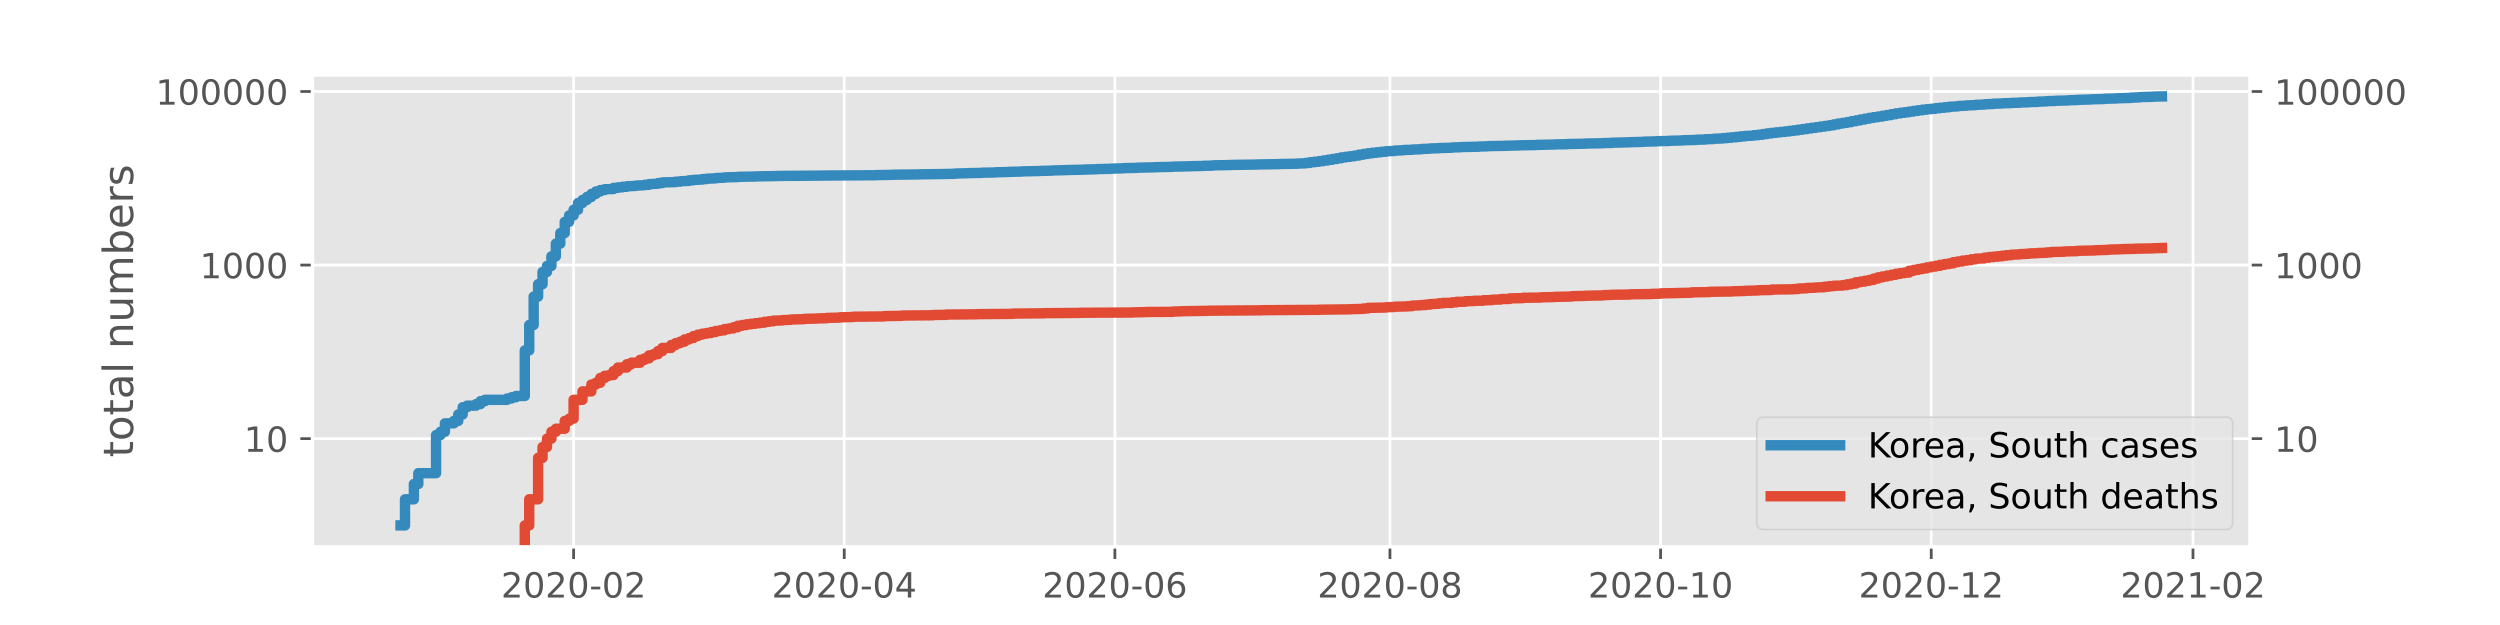
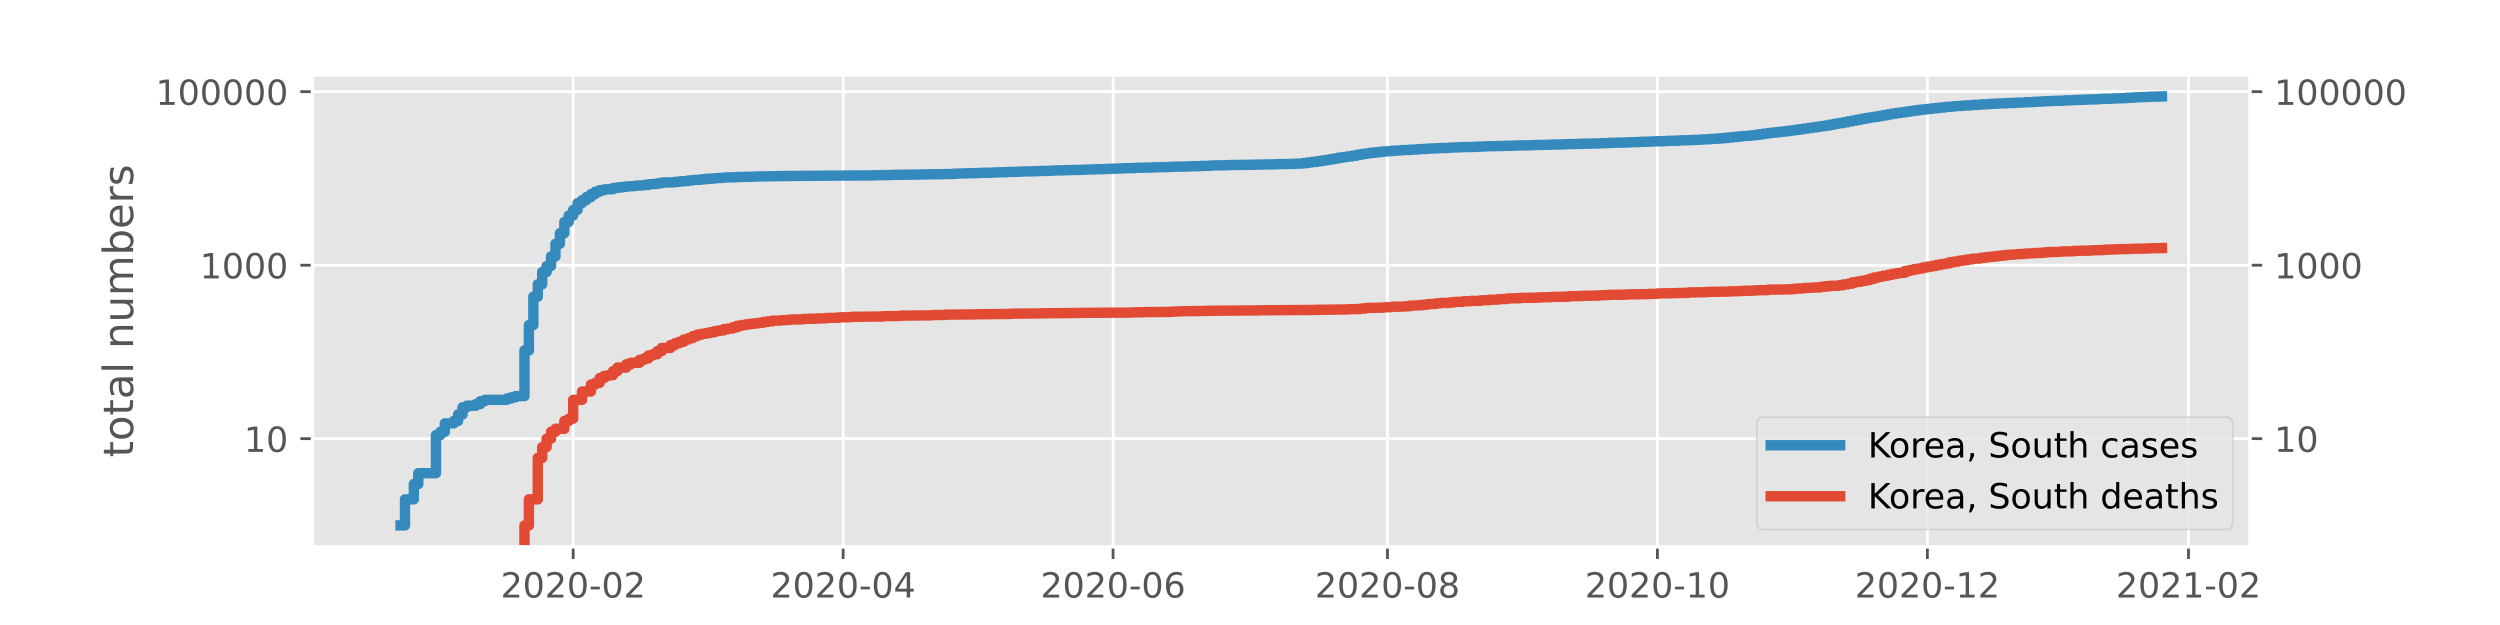
<svg xmlns="http://www.w3.org/2000/svg" xmlns:xlink="http://www.w3.org/1999/xlink" height="180pt" version="1.1" viewBox="0 0 720 180" width="720pt">
  <defs>
    <style type="text/css">*{stroke-linecap:butt;stroke-linejoin:round;}</style>
  </defs>
  <g id="figure_1">
    <g id="patch_1">
      <path d="M 0 180  L 720 180  L 720 0  L 0 0  z " style="fill:#ffffff;" />
    </g>
    <g id="axes_1">
      <g id="patch_2">
        <path d="M 90 157.5  L 648 157.5  L 648 21.6  L 90 21.6  z " style="fill:#e5e5e5;" />
      </g>
      <g id="matplotlib.axis_1">
        <g id="xtick_1">
          <g id="line2d_1">
-             <path clip-path="url(#p560a4c6ebe)" d="M 165.196 157.5  L 165.196 21.6  " style="fill:none;stroke:#ffffff;stroke-linecap:square;stroke-width:0.8;" />
+             <path clip-path="url(#pe839031e7d)" d="M 165.071 157.5  L 165.071 21.6  " style="fill:none;stroke:#ffffff;stroke-linecap:square;stroke-width:0.8;" />
          </g>
          <g id="line2d_2">
            <defs>
-               <path d="M 0 0  L 0 3.5  " id="meef5b0d22a" style="stroke:#555555;stroke-width:0.8;" />
+               <path d="M 0 0  L 0 3.5  " id="md4fe5c5397" style="stroke:#555555;stroke-width:0.8;" />
            </defs>
            <g>
-               <use style="fill:#555555;stroke:#555555;stroke-width:0.8;" x="165.196" xlink:href="#meef5b0d22a" y="157.5" />
+               <use style="fill:#555555;stroke:#555555;stroke-width:0.8;" x="165.071" xlink:href="#md4fe5c5397" y="157.5" />
            </g>
          </g>
          <g id="text_1">
-             <text style="fill:#555555;font-family:DejaVu Sans;font-size:10px;font-stretch:normal;font-style:normal;font-weight:normal;text-anchor:middle;" transform="rotate(-0, 165.1965, 172.0984)" x="165.196" y="172.098">2020-02</text>
+             <text style="fill:#555555;font-family:DejaVu Sans;font-size:10px;font-stretch:normal;font-style:normal;font-weight:normal;text-anchor:middle;" transform="rotate(-0, 165.0713, 172.0984)" x="165.071" y="172.098">2020-02</text>
          </g>
        </g>
        <g id="xtick_2">
          <g id="line2d_3">
-             <path clip-path="url(#p560a4c6ebe)" d="M 243.14 157.5  L 243.14 21.6  " style="fill:none;stroke:#ffffff;stroke-linecap:square;stroke-width:0.8;" />
+             <path clip-path="url(#pe839031e7d)" d="M 242.819 157.5  L 242.819 21.6  " style="fill:none;stroke:#ffffff;stroke-linecap:square;stroke-width:0.8;" />
          </g>
          <g id="line2d_4">
            <g>
-               <use style="fill:#555555;stroke:#555555;stroke-width:0.8;" x="243.14" xlink:href="#meef5b0d22a" y="157.5" />
+               <use style="fill:#555555;stroke:#555555;stroke-width:0.8;" x="242.819" xlink:href="#md4fe5c5397" y="157.5" />
            </g>
          </g>
          <g id="text_2">
-             <text style="fill:#555555;font-family:DejaVu Sans;font-size:10px;font-stretch:normal;font-style:normal;font-weight:normal;text-anchor:middle;" transform="rotate(-0, 243.1401, 172.0984)" x="243.14" y="172.098">2020-04</text>
+             <text style="fill:#555555;font-family:DejaVu Sans;font-size:10px;font-stretch:normal;font-style:normal;font-weight:normal;text-anchor:middle;" transform="rotate(-0, 242.8191, 172.0984)" x="242.819" y="172.098">2020-04</text>
          </g>
        </g>
        <g id="xtick_3">
          <g id="line2d_5">
-             <path clip-path="url(#p560a4c6ebe)" d="M 321.084 157.5  L 321.084 21.6  " style="fill:none;stroke:#ffffff;stroke-linecap:square;stroke-width:0.8;" />
+             <path clip-path="url(#pe839031e7d)" d="M 320.567 157.5  L 320.567 21.6  " style="fill:none;stroke:#ffffff;stroke-linecap:square;stroke-width:0.8;" />
          </g>
          <g id="line2d_6">
            <g>
-               <use style="fill:#555555;stroke:#555555;stroke-width:0.8;" x="321.084" xlink:href="#meef5b0d22a" y="157.5" />
+               <use style="fill:#555555;stroke:#555555;stroke-width:0.8;" x="320.567" xlink:href="#md4fe5c5397" y="157.5" />
            </g>
          </g>
          <g id="text_3">
-             <text style="fill:#555555;font-family:DejaVu Sans;font-size:10px;font-stretch:normal;font-style:normal;font-weight:normal;text-anchor:middle;" transform="rotate(-0, 321.0838, 172.0984)" x="321.084" y="172.098">2020-06</text>
+             <text style="fill:#555555;font-family:DejaVu Sans;font-size:10px;font-stretch:normal;font-style:normal;font-weight:normal;text-anchor:middle;" transform="rotate(-0, 320.5669, 172.0984)" x="320.567" y="172.098">2020-06</text>
          </g>
        </g>
        <g id="xtick_4">
          <g id="line2d_7">
-             <path clip-path="url(#p560a4c6ebe)" d="M 400.305 157.5  L 400.305 21.6  " style="fill:none;stroke:#ffffff;stroke-linecap:square;stroke-width:0.8;" />
+             <path clip-path="url(#pe839031e7d)" d="M 399.589 157.5  L 399.589 21.6  " style="fill:none;stroke:#ffffff;stroke-linecap:square;stroke-width:0.8;" />
          </g>
          <g id="line2d_8">
            <g>
-               <use style="fill:#555555;stroke:#555555;stroke-width:0.8;" x="400.305" xlink:href="#meef5b0d22a" y="157.5" />
+               <use style="fill:#555555;stroke:#555555;stroke-width:0.8;" x="399.589" xlink:href="#md4fe5c5397" y="157.5" />
            </g>
          </g>
          <g id="text_4">
-             <text style="fill:#555555;font-family:DejaVu Sans;font-size:10px;font-stretch:normal;font-style:normal;font-weight:normal;text-anchor:middle;" transform="rotate(-0, 400.3052, 172.0984)" x="400.305" y="172.098">2020-08</text>
+             <text style="fill:#555555;font-family:DejaVu Sans;font-size:10px;font-stretch:normal;font-style:normal;font-weight:normal;text-anchor:middle;" transform="rotate(-0, 399.5893, 172.0984)" x="399.589" y="172.098">2020-08</text>
          </g>
        </g>
        <g id="xtick_5">
          <g id="line2d_9">
-             <path clip-path="url(#p560a4c6ebe)" d="M 478.249 157.5  L 478.249 21.6  " style="fill:none;stroke:#ffffff;stroke-linecap:square;stroke-width:0.8;" />
+             <path clip-path="url(#pe839031e7d)" d="M 477.337 157.5  L 477.337 21.6  " style="fill:none;stroke:#ffffff;stroke-linecap:square;stroke-width:0.8;" />
          </g>
          <g id="line2d_10">
            <g>
-               <use style="fill:#555555;stroke:#555555;stroke-width:0.8;" x="478.249" xlink:href="#meef5b0d22a" y="157.5" />
+               <use style="fill:#555555;stroke:#555555;stroke-width:0.8;" x="477.337" xlink:href="#md4fe5c5397" y="157.5" />
            </g>
          </g>
          <g id="text_5">
-             <text style="fill:#555555;font-family:DejaVu Sans;font-size:10px;font-stretch:normal;font-style:normal;font-weight:normal;text-anchor:middle;" transform="rotate(-0, 478.2489, 172.0984)" x="478.249" y="172.098">2020-10</text>
+             <text style="fill:#555555;font-family:DejaVu Sans;font-size:10px;font-stretch:normal;font-style:normal;font-weight:normal;text-anchor:middle;" transform="rotate(-0, 477.3371, 172.0984)" x="477.337" y="172.098">2020-10</text>
          </g>
        </g>
        <g id="xtick_6">
          <g id="line2d_11">
-             <path clip-path="url(#p560a4c6ebe)" d="M 556.193 157.5  L 556.193 21.6  " style="fill:none;stroke:#ffffff;stroke-linecap:square;stroke-width:0.8;" />
+             <path clip-path="url(#pe839031e7d)" d="M 555.085 157.5  L 555.085 21.6  " style="fill:none;stroke:#ffffff;stroke-linecap:square;stroke-width:0.8;" />
          </g>
          <g id="line2d_12">
            <g>
-               <use style="fill:#555555;stroke:#555555;stroke-width:0.8;" x="556.193" xlink:href="#meef5b0d22a" y="157.5" />
+               <use style="fill:#555555;stroke:#555555;stroke-width:0.8;" x="555.085" xlink:href="#md4fe5c5397" y="157.5" />
            </g>
          </g>
          <g id="text_6">
-             <text style="fill:#555555;font-family:DejaVu Sans;font-size:10px;font-stretch:normal;font-style:normal;font-weight:normal;text-anchor:middle;" transform="rotate(-0, 556.1926, 172.0984)" x="556.193" y="172.098">2020-12</text>
+             <text style="fill:#555555;font-family:DejaVu Sans;font-size:10px;font-stretch:normal;font-style:normal;font-weight:normal;text-anchor:middle;" transform="rotate(-0, 555.085, 172.0984)" x="555.085" y="172.098">2020-12</text>
          </g>
        </g>
        <g id="xtick_7">
          <g id="line2d_13">
-             <path clip-path="url(#p560a4c6ebe)" d="M 631.581 157.5  L 631.581 21.6  " style="fill:none;stroke:#ffffff;stroke-linecap:square;stroke-width:0.8;" />
+             <path clip-path="url(#pe839031e7d)" d="M 630.284 157.5  L 630.284 21.6  " style="fill:none;stroke:#ffffff;stroke-linecap:square;stroke-width:0.8;" />
          </g>
          <g id="line2d_14">
            <g>
-               <use style="fill:#555555;stroke:#555555;stroke-width:0.8;" x="631.581" xlink:href="#meef5b0d22a" y="157.5" />
+               <use style="fill:#555555;stroke:#555555;stroke-width:0.8;" x="630.284" xlink:href="#md4fe5c5397" y="157.5" />
            </g>
          </g>
          <g id="text_7">
-             <text style="fill:#555555;font-family:DejaVu Sans;font-size:10px;font-stretch:normal;font-style:normal;font-weight:normal;text-anchor:middle;" transform="rotate(-0, 631.5807, 172.0984)" x="631.581" y="172.098">2021-02</text>
+             <text style="fill:#555555;font-family:DejaVu Sans;font-size:10px;font-stretch:normal;font-style:normal;font-weight:normal;text-anchor:middle;" transform="rotate(-0, 630.2837, 172.0984)" x="630.284" y="172.098">2021-02</text>
          </g>
        </g>
      </g>
      <g id="matplotlib.axis_2">
        <g id="ytick_1">
          <g id="line2d_15">
-             <path clip-path="url(#p560a4c6ebe)" d="M 90 126.328  L 648 126.328  " style="fill:none;stroke:#ffffff;stroke-linecap:square;stroke-width:0.8;" />
+             <path clip-path="url(#pe839031e7d)" d="M 90 126.339  L 648 126.339  " style="fill:none;stroke:#ffffff;stroke-linecap:square;stroke-width:0.8;" />
          </g>
          <g id="line2d_16">
            <defs>
-               <path d="M 0 0  L -3.5 0  " id="m8d1ddfa522" style="stroke:#555555;stroke-width:0.8;" />
+               <path d="M 0 0  L -3.5 0  " id="me1d920d8f1" style="stroke:#555555;stroke-width:0.8;" />
            </defs>
            <g>
-               <use style="fill:#555555;stroke:#555555;stroke-width:0.8;" x="90" xlink:href="#m8d1ddfa522" y="126.328" />
+               <use style="fill:#555555;stroke:#555555;stroke-width:0.8;" x="90" xlink:href="#me1d920d8f1" y="126.339" />
            </g>
          </g>
          <g id="line2d_17">
            <defs>
-               <path d="M 0 0  L 3.5 0  " id="m7af1c76b3b" style="stroke:#555555;stroke-width:0.8;" />
+               <path d="M 0 0  L 3.5 0  " id="mb328f73882" style="stroke:#555555;stroke-width:0.8;" />
            </defs>
            <g>
-               <use style="fill:#555555;stroke:#555555;stroke-width:0.8;" x="648" xlink:href="#m7af1c76b3b" y="126.328" />
+               <use style="fill:#555555;stroke:#555555;stroke-width:0.8;" x="648" xlink:href="#mb328f73882" y="126.339" />
            </g>
          </g>
          <g id="text_8">
-             <text style="fill:#555555;font-family:DejaVu Sans;font-size:10px;font-stretch:normal;font-style:normal;font-weight:normal;text-anchor:end;" transform="rotate(-0, 83, 130.1274)" x="83" y="130.127">10</text>
+             <text style="fill:#555555;font-family:DejaVu Sans;font-size:10px;font-stretch:normal;font-style:normal;font-weight:normal;text-anchor:end;" transform="rotate(-0, 83, 130.1384)" x="83" y="130.138">10</text>
          </g>
          <g id="text_9">
-             <text style="fill:#555555;font-family:DejaVu Sans;font-size:10px;font-stretch:normal;font-style:normal;font-weight:normal;text-anchor:start;" transform="rotate(-0, 655, 130.1274)" x="655" y="130.127">10</text>
+             <text style="fill:#555555;font-family:DejaVu Sans;font-size:10px;font-stretch:normal;font-style:normal;font-weight:normal;text-anchor:start;" transform="rotate(-0, 655, 130.1384)" x="655" y="130.138">10</text>
          </g>
        </g>
        <g id="ytick_2">
          <g id="line2d_18">
-             <path clip-path="url(#p560a4c6ebe)" d="M 90 76.339  L 648 76.339  " style="fill:none;stroke:#ffffff;stroke-linecap:square;stroke-width:0.8;" />
+             <path clip-path="url(#pe839031e7d)" d="M 90 76.372  L 648 76.372  " style="fill:none;stroke:#ffffff;stroke-linecap:square;stroke-width:0.8;" />
          </g>
          <g id="line2d_19">
            <g>
-               <use style="fill:#555555;stroke:#555555;stroke-width:0.8;" x="90" xlink:href="#m8d1ddfa522" y="76.339" />
+               <use style="fill:#555555;stroke:#555555;stroke-width:0.8;" x="90" xlink:href="#me1d920d8f1" y="76.372" />
            </g>
          </g>
          <g id="line2d_20">
            <g>
-               <use style="fill:#555555;stroke:#555555;stroke-width:0.8;" x="648" xlink:href="#m7af1c76b3b" y="76.339" />
+               <use style="fill:#555555;stroke:#555555;stroke-width:0.8;" x="648" xlink:href="#mb328f73882" y="76.372" />
            </g>
          </g>
          <g id="text_10">
-             <text style="fill:#555555;font-family:DejaVu Sans;font-size:10px;font-stretch:normal;font-style:normal;font-weight:normal;text-anchor:end;" transform="rotate(-0, 83, 80.13844)" x="83" y="80.138">1000</text>
+             <text style="fill:#555555;font-family:DejaVu Sans;font-size:10px;font-stretch:normal;font-style:normal;font-weight:normal;text-anchor:end;" transform="rotate(-0, 83, 80.17133)" x="83" y="80.171">1000</text>
          </g>
          <g id="text_11">
-             <text style="fill:#555555;font-family:DejaVu Sans;font-size:10px;font-stretch:normal;font-style:normal;font-weight:normal;text-anchor:start;" transform="rotate(-0, 655, 80.13844)" x="655" y="80.138">1000</text>
+             <text style="fill:#555555;font-family:DejaVu Sans;font-size:10px;font-stretch:normal;font-style:normal;font-weight:normal;text-anchor:start;" transform="rotate(-0, 655, 80.17133)" x="655" y="80.171">1000</text>
          </g>
        </g>
        <g id="ytick_3">
          <g id="line2d_21">
-             <path clip-path="url(#p560a4c6ebe)" d="M 90 26.35  L 648 26.35  " style="fill:none;stroke:#ffffff;stroke-linecap:square;stroke-width:0.8;" />
+             <path clip-path="url(#pe839031e7d)" d="M 90 26.405  L 648 26.405  " style="fill:none;stroke:#ffffff;stroke-linecap:square;stroke-width:0.8;" />
          </g>
          <g id="line2d_22">
            <g>
-               <use style="fill:#555555;stroke:#555555;stroke-width:0.8;" x="90" xlink:href="#m8d1ddfa522" y="26.35" />
+               <use style="fill:#555555;stroke:#555555;stroke-width:0.8;" x="90" xlink:href="#me1d920d8f1" y="26.405" />
            </g>
          </g>
          <g id="line2d_23">
            <g>
-               <use style="fill:#555555;stroke:#555555;stroke-width:0.8;" x="648" xlink:href="#m7af1c76b3b" y="26.35" />
+               <use style="fill:#555555;stroke:#555555;stroke-width:0.8;" x="648" xlink:href="#mb328f73882" y="26.405" />
            </g>
          </g>
          <g id="text_12">
-             <text style="fill:#555555;font-family:DejaVu Sans;font-size:10px;font-stretch:normal;font-style:normal;font-weight:normal;text-anchor:end;" transform="rotate(-0, 83, 30.14944)" x="83" y="30.149">100000</text>
+             <text style="fill:#555555;font-family:DejaVu Sans;font-size:10px;font-stretch:normal;font-style:normal;font-weight:normal;text-anchor:end;" transform="rotate(-0, 83, 30.20426)" x="83" y="30.204">100000</text>
          </g>
          <g id="text_13">
-             <text style="fill:#555555;font-family:DejaVu Sans;font-size:10px;font-stretch:normal;font-style:normal;font-weight:normal;text-anchor:start;" transform="rotate(-0, 655, 30.14944)" x="655" y="30.149">100000</text>
+             <text style="fill:#555555;font-family:DejaVu Sans;font-size:10px;font-stretch:normal;font-style:normal;font-weight:normal;text-anchor:start;" transform="rotate(-0, 655, 30.20426)" x="655" y="30.204">100000</text>
          </g>
        </g>
        <g id="text_14">
          <text style="fill:#555555;font-family:DejaVu Sans;font-size:12px;font-stretch:normal;font-style:normal;font-weight:normal;text-anchor:middle;" transform="rotate(-90, 38.32937, 89.55)" x="38.329" y="89.55">total numbers</text>
        </g>
      </g>
      <g id="line2d_24">
-         <path clip-path="url(#p560a4c6ebe)" d="M 115.364 151.323  L 116.641 151.323  L 116.641 143.799  L 119.197 143.799  L 119.197 139.397  L 120.475 139.397  L 120.475 136.275  L 125.586 136.275  L 125.586 125.294  L 126.864 125.294  L 126.864 124.349  L 128.141 124.349  L 128.141 121.927  L 130.697 121.927  L 130.697 121.226  L 131.975 121.226  L 131.975 119.361  L 133.252 119.361  L 133.252 117.287  L 134.53 117.287  L 134.53 116.825  L 137.086 116.825  L 137.086 116.382  L 138.363 116.382  L 138.363 115.547  L 139.641 115.547  L 139.641 115.152  L 146.03 115.152  L 146.03 114.771  L 147.308 114.771  L 147.308 114.403  L 148.586 114.403  L 148.586 114.047  L 151.141 114.047  L 151.141 100.908  L 152.419 100.908  L 152.419 93.595  L 153.697 93.595  L 153.697 85.425  L 154.974 85.425  L 154.974 81.848  L 156.252 81.848  L 156.252 78.323  L 157.53 78.323  L 157.53 76.592  L 158.808 76.592  L 158.808 73.822  L 160.085 73.822  L 160.085 70.166  L 161.363 70.166  L 161.363 67.125  L 162.641 67.125  L 162.641 63.884  L 163.919 63.884  L 163.919 62.032  L 165.196 62.032  L 165.196 60.418  L 166.474 60.418  L 166.474 58.472  L 167.752 58.472  L 167.752 57.598  L 169.03 57.598  L 169.03 56.732  L 170.308 56.732  L 170.308 55.867  L 171.585 55.867  L 171.585 55.153  L 172.863 55.153  L 172.863 54.74  L 174.141 54.74  L 174.141 54.499  L 176.696 54.449  L 176.696 54.105  L 177.974 54.105  L 177.974 53.946  L 179.252 53.946  L 179.252 53.795  L 180.53 53.795  L 180.53 53.651  L 183.085 53.549  L 183.085 53.451  L 185.641 53.341  L 185.641 53.221  L 186.918 53.221  L 186.918 53.026  L 189.474 52.916  L 189.474 52.734  L 190.752 52.734  L 190.752 52.536  L 194.585 52.444  L 194.585 52.324  L 195.863 52.324  L 195.863 52.202  L 198.418 52.095  L 198.418 51.927  L 199.696 51.927  L 199.696 51.807  L 202.252 51.719  L 202.252 51.58  L 203.529 51.58  L 203.529 51.468  L 206.085 51.371  L 206.085 51.278  L 208.64 51.177  L 208.64 51.09  L 212.474 50.991  L 212.474 50.936  L 217.585 50.836  L 217.585 50.803  L 223.974 50.699  L 223.974 50.676  L 236.751 50.572  L 236.751 50.558  L 252.084 50.469  L 252.084 50.435  L 257.196 50.348  L 257.196 50.319  L 264.862 50.233  L 264.862 50.202  L 272.529 50.109  L 272.529 50.09  L 275.084 50.052  L 275.084 49.976  L 278.918 49.883  L 278.918 49.858  L 282.751 49.789  L 282.751 49.743  L 286.584 49.67  L 286.584 49.623  L 290.417 49.535  L 290.417 49.5  L 294.251 49.414  L 294.251 49.363  L 299.362 49.257  L 299.362 49.226  L 303.195 49.136  L 303.195 49.092  L 307.028 48.991  L 307.028 48.976  L 312.139 48.868  L 312.139 48.834  L 315.973 48.737  L 315.973 48.702  L 319.806 48.623  L 319.806 48.577  L 323.639 48.472  L 323.639 48.421  L 327.473 48.347  L 327.473 48.295  L 332.584 48.19  L 332.584 48.154  L 337.695 48.046  L 337.695 47.997  L 342.806 47.892  L 342.806 47.871  L 346.639 47.787  L 346.639 47.741  L 349.195 47.709  L 349.195 47.621  L 354.306 47.536  L 354.306 47.499  L 361.972 47.395  L 361.972 47.369  L 368.361 47.265  L 368.361 47.238  L 373.472 47.152  L 373.472 47.111  L 376.028 47.036  L 376.028 46.915  L 377.305 46.915  L 377.305 46.716  L 378.583 46.716  L 378.583 46.577  L 379.861 46.577  L 379.861 46.406  L 381.139 46.406  L 381.139 46.204  L 382.417 46.204  L 382.417 46.011  L 383.694 46.011  L 383.694 45.798  L 384.972 45.798  L 384.972 45.583  L 386.25 45.583  L 386.25 45.333  L 387.528 45.333  L 387.528 45.168  L 388.805 45.168  L 388.805 44.998  L 390.083 44.998  L 390.083 44.806  L 391.361 44.806  L 391.361 44.547  L 392.639 44.547  L 392.639 44.334  L 393.916 44.334  L 393.916 44.151  L 395.194 44.151  L 395.194 43.985  L 396.472 43.985  L 396.472 43.849  L 397.75 43.849  L 397.75 43.722  L 399.027 43.722  L 399.027 43.58  L 401.583 43.477  L 401.583 43.373  L 404.139 43.286  L 404.139 43.2  L 406.694 43.139  L 406.694 43.07  L 409.25 42.991  L 409.25 42.914  L 411.805 42.826  L 411.805 42.759  L 414.361 42.7  L 414.361 42.646  L 418.194 42.54  L 418.194 42.467  L 420.749 42.406  L 420.749 42.354  L 425.861 42.254  L 425.861 42.202  L 428.416 42.144  L 428.416 42.091  L 433.527 41.996  L 433.527 41.979  L 437.36 41.892  L 437.36 41.863  L 442.471 41.768  L 442.471 41.734  L 447.583 41.628  L 447.583 41.596  L 451.416 41.528  L 451.416 41.483  L 456.527 41.383  L 456.527 41.352  L 461.638 41.255  L 461.638 41.216  L 464.193 41.165  L 464.193 41.099  L 469.305 40.991  L 469.305 40.955  L 473.138 40.86  L 473.138 40.813  L 476.971 40.711  L 476.971 40.671  L 480.804 40.593  L 480.804 40.543  L 484.638 40.449  L 484.638 40.393  L 488.471 40.304  L 488.471 40.246  L 491.027 40.191  L 491.027 40.117  L 493.582 40.038  L 493.582 39.959  L 496.138 39.874  L 496.138 39.788  L 497.415 39.788  L 497.415 39.672  L 498.693 39.672  L 498.693 39.545  L 499.971 39.545  L 499.971 39.413  L 501.249 39.413  L 501.249 39.274  L 502.526 39.274  L 502.526 39.157  L 505.082 39.062  L 505.082 38.94  L 506.36 38.94  L 506.36 38.809  L 507.638 38.809  L 507.638 38.611  L 508.915 38.611  L 508.915 38.422  L 510.193 38.422  L 510.193 38.262  L 511.471 38.262  L 511.471 38.117  L 512.749 38.117  L 512.749 37.997  L 514.026 37.997  L 514.026 37.854  L 515.304 37.854  L 515.304 37.696  L 516.582 37.696  L 516.582 37.53  L 517.86 37.53  L 517.86 37.341  L 519.137 37.341  L 519.137 37.168  L 520.415 37.168  L 520.415 36.984  L 521.693 36.984  L 521.693 36.807  L 522.971 36.807  L 522.971 36.64  L 524.248 36.64  L 524.248 36.452  L 525.526 36.452  L 525.526 36.27  L 526.804 36.27  L 526.804 36.085  L 528.082 36.085  L 528.082 35.835  L 529.36 35.835  L 529.36 35.571  L 530.637 35.571  L 530.637 35.39  L 531.915 35.39  L 531.915 35.173  L 533.193 35.173  L 533.193 34.912  L 534.471 34.912  L 534.471 34.673  L 535.748 34.673  L 535.748 34.428  L 537.026 34.428  L 537.026 34.189  L 538.304 34.189  L 538.304 33.947  L 539.582 33.947  L 539.582 33.747  L 540.859 33.747  L 540.859 33.562  L 542.137 33.562  L 542.137 33.334  L 543.415 33.334  L 543.415 33.133  L 544.693 33.133  L 544.693 32.885  L 545.97 32.885  L 545.97 32.663  L 547.248 32.663  L 547.248 32.476  L 548.526 32.476  L 548.526 32.323  L 549.804 32.323  L 549.804 32.128  L 551.082 32.128  L 551.082 31.936  L 552.359 31.936  L 552.359 31.762  L 553.637 31.762  L 553.637 31.58  L 554.915 31.58  L 554.915 31.436  L 556.193 31.436  L 556.193 31.324  L 557.47 31.324  L 557.47 31.15  L 558.748 31.15  L 558.748 31.03  L 560.026 31.03  L 560.026 30.891  L 561.304 30.891  L 561.304 30.748  L 563.859 30.64  L 563.859 30.537  L 566.415 30.431  L 566.415 30.36  L 568.97 30.276  L 568.97 30.189  L 571.526 30.11  L 571.526 30.031  L 574.081 29.943  L 574.081 29.865  L 576.637 29.807  L 576.637 29.749  L 579.192 29.69  L 579.192 29.631  L 581.748 29.58  L 581.748 29.518  L 584.303 29.461  L 584.303 29.398  L 586.859 29.347  L 586.859 29.268  L 589.414 29.198  L 589.414 29.132  L 591.97 29.068  L 591.97 29.019  L 595.803 28.93  L 595.803 28.866  L 598.359 28.805  L 598.359 28.755  L 602.192 28.652  L 602.192 28.613  L 606.025 28.514  L 606.025 28.447  L 609.859 28.347  L 609.859 28.304  L 613.692 28.201  L 613.692 28.121  L 616.248 28.042  L 616.248 27.971  L 620.081 27.863  L 620.081 27.822  L 622.636 27.777  L 622.636 27.777  " style="fill:none;stroke:#348abd;stroke-linecap:square;stroke-width:3;" />
+         <path clip-path="url(#pe839031e7d)" d="M 115.364 151.323  L 116.638 151.323  L 116.638 143.802  L 119.187 143.802  L 119.187 139.403  L 120.462 139.403  L 120.462 136.281  L 125.56 136.281  L 125.56 125.305  L 126.835 125.305  L 126.835 124.361  L 128.109 124.361  L 128.109 121.94  L 130.658 121.94  L 130.658 121.24  L 131.933 121.24  L 131.933 119.375  L 133.207 119.375  L 133.207 117.302  L 134.482 117.302  L 134.482 116.84  L 137.031 116.84  L 137.031 116.397  L 138.306 116.397  L 138.306 115.562  L 139.58 115.562  L 139.58 115.168  L 145.953 115.168  L 145.953 114.787  L 147.228 114.787  L 147.228 114.419  L 148.502 114.419  L 148.502 114.063  L 151.051 114.063  L 151.051 100.93  L 152.326 100.93  L 152.326 93.62  L 153.6 93.62  L 153.6 85.454  L 154.875 85.454  L 154.875 81.879  L 156.149 81.879  L 156.149 78.355  L 157.424 78.355  L 157.424 76.625  L 158.698 76.625  L 158.698 73.856  L 159.973 73.856  L 159.973 70.201  L 161.248 70.201  L 161.248 67.162  L 162.522 67.162  L 162.522 63.923  L 163.797 63.923  L 163.797 62.071  L 165.071 62.071  L 165.071 60.458  L 166.346 60.458  L 166.346 58.513  L 167.62 58.513  L 167.62 57.639  L 168.895 57.639  L 168.895 56.773  L 170.169 56.773  L 170.169 55.909  L 171.444 55.909  L 171.444 55.195  L 172.719 55.195  L 172.719 54.782  L 173.993 54.782  L 173.993 54.542  L 176.542 54.491  L 176.542 54.147  L 177.817 54.147  L 177.817 53.989  L 179.091 53.989  L 179.091 53.838  L 180.366 53.838  L 180.366 53.694  L 182.915 53.592  L 182.915 53.494  L 185.464 53.384  L 185.464 53.264  L 186.739 53.264  L 186.739 53.069  L 189.288 52.96  L 189.288 52.777  L 190.562 52.777  L 190.562 52.579  L 194.386 52.487  L 194.386 52.368  L 195.661 52.368  L 195.661 52.245  L 198.21 52.139  L 198.21 51.97  L 199.484 51.97  L 199.484 51.851  L 202.033 51.763  L 202.033 51.623  L 203.308 51.623  L 203.308 51.512  L 205.857 51.415  L 205.857 51.322  L 208.406 51.221  L 208.406 51.134  L 212.23 51.035  L 212.23 50.98  L 217.328 50.88  L 217.328 50.847  L 223.701 50.743  L 223.701 50.721  L 236.446 50.616  L 236.446 50.602  L 251.741 50.513  L 251.741 50.479  L 256.839 50.392  L 256.839 50.363  L 264.487 50.278  L 264.487 50.246  L 272.134 50.153  L 272.134 50.135  L 274.683 50.096  L 274.683 50.02  L 278.507 49.928  L 278.507 49.902  L 282.33 49.834  L 282.33 49.788  L 286.154 49.715  L 286.154 49.667  L 289.978 49.58  L 289.978 49.545  L 293.801 49.458  L 293.801 49.408  L 298.899 49.301  L 298.899 49.271  L 302.723 49.18  L 302.723 49.137  L 306.547 49.036  L 306.547 49.021  L 311.645 48.913  L 311.645 48.879  L 315.469 48.782  L 315.469 48.747  L 319.292 48.668  L 319.292 48.622  L 323.116 48.517  L 323.116 48.466  L 326.94 48.392  L 326.94 48.34  L 332.038 48.235  L 332.038 48.199  L 337.136 48.091  L 337.136 48.043  L 342.234 47.937  L 342.234 47.917  L 346.058 47.832  L 346.058 47.786  L 348.607 47.754  L 348.607 47.667  L 353.705 47.582  L 353.705 47.545  L 361.353 47.44  L 361.353 47.415  L 367.725 47.311  L 367.725 47.284  L 372.824 47.198  L 372.824 47.157  L 375.373 47.081  L 375.373 46.961  L 376.647 46.961  L 376.647 46.762  L 377.922 46.762  L 377.922 46.623  L 379.196 46.623  L 379.196 46.452  L 380.471 46.452  L 380.471 46.25  L 381.746 46.25  L 381.746 46.057  L 383.02 46.057  L 383.02 45.844  L 384.295 45.844  L 384.295 45.63  L 385.569 45.63  L 385.569 45.379  L 386.844 45.379  L 386.844 45.215  L 388.118 45.215  L 388.118 45.044  L 389.393 45.044  L 389.393 44.852  L 390.667 44.852  L 390.667 44.594  L 391.942 44.594  L 391.942 44.38  L 393.217 44.38  L 393.217 44.198  L 394.491 44.198  L 394.491 44.032  L 395.766 44.032  L 395.766 43.897  L 397.04 43.897  L 397.04 43.769  L 398.315 43.769  L 398.315 43.627  L 400.864 43.524  L 400.864 43.42  L 403.413 43.333  L 403.413 43.247  L 405.962 43.187  L 405.962 43.117  L 408.511 43.039  L 408.511 42.961  L 411.06 42.874  L 411.06 42.807  L 413.609 42.747  L 413.609 42.694  L 417.433 42.588  L 417.433 42.514  L 419.982 42.454  L 419.982 42.402  L 425.08 42.301  L 425.08 42.25  L 427.63 42.192  L 427.63 42.139  L 432.728 42.044  L 432.728 42.026  L 436.551 41.94  L 436.551 41.911  L 441.65 41.816  L 441.65 41.782  L 446.748 41.676  L 446.748 41.645  L 450.571 41.576  L 450.571 41.532  L 455.67 41.431  L 455.67 41.4  L 460.768 41.303  L 460.768 41.264  L 463.317 41.213  L 463.317 41.148  L 468.415 41.04  L 468.415 41.003  L 472.239 40.909  L 472.239 40.862  L 476.063 40.759  L 476.063 40.72  L 479.886 40.642  L 479.886 40.592  L 483.71 40.498  L 483.71 40.441  L 487.534 40.352  L 487.534 40.295  L 490.083 40.239  L 490.083 40.166  L 492.632 40.087  L 492.632 40.007  L 495.181 39.923  L 495.181 39.837  L 496.455 39.837  L 496.455 39.72  L 497.73 39.72  L 497.73 39.594  L 499.005 39.594  L 499.005 39.462  L 500.279 39.462  L 500.279 39.324  L 501.554 39.324  L 501.554 39.206  L 504.103 39.111  L 504.103 38.99  L 505.377 38.99  L 505.377 38.858  L 506.652 38.858  L 506.652 38.661  L 507.926 38.661  L 507.926 38.471  L 509.201 38.471  L 509.201 38.312  L 510.476 38.312  L 510.476 38.167  L 511.75 38.167  L 511.75 38.046  L 513.025 38.046  L 513.025 37.904  L 514.299 37.904  L 514.299 37.745  L 515.574 37.745  L 515.574 37.58  L 516.848 37.58  L 516.848 37.391  L 518.123 37.391  L 518.123 37.218  L 519.397 37.218  L 519.397 37.034  L 520.672 37.034  L 520.672 36.858  L 521.947 36.858  L 521.947 36.69  L 523.221 36.69  L 523.221 36.502  L 524.496 36.502  L 524.496 36.32  L 525.77 36.32  L 525.77 36.136  L 527.045 36.136  L 527.045 35.886  L 528.319 35.886  L 528.319 35.621  L 529.594 35.621  L 529.594 35.441  L 530.868 35.441  L 530.868 35.223  L 532.143 35.223  L 532.143 34.963  L 533.418 34.963  L 533.418 34.724  L 534.692 34.724  L 534.692 34.479  L 535.967 34.479  L 535.967 34.241  L 537.241 34.241  L 537.241 33.999  L 538.516 33.999  L 538.516 33.798  L 539.79 33.798  L 539.79 33.614  L 541.065 33.614  L 541.065 33.386  L 542.339 33.386  L 542.339 33.185  L 543.614 33.185  L 543.614 32.937  L 544.889 32.937  L 544.889 32.715  L 546.163 32.715  L 546.163 32.529  L 547.438 32.529  L 547.438 32.375  L 548.712 32.375  L 548.712 32.181  L 549.987 32.181  L 549.987 31.989  L 551.261 31.989  L 551.261 31.815  L 552.536 31.815  L 552.536 31.632  L 553.81 31.632  L 553.81 31.489  L 555.085 31.489  L 555.085 31.376  L 556.36 31.376  L 556.36 31.203  L 557.634 31.203  L 557.634 31.083  L 558.909 31.083  L 558.909 30.943  L 560.183 30.943  L 560.183 30.801  L 562.732 30.692  L 562.732 30.59  L 565.281 30.484  L 565.281 30.413  L 567.831 30.329  L 567.831 30.242  L 570.38 30.163  L 570.38 30.084  L 572.929 29.997  L 572.929 29.918  L 575.478 29.86  L 575.478 29.803  L 578.027 29.743  L 578.027 29.684  L 580.576 29.634  L 580.576 29.571  L 583.125 29.514  L 583.125 29.451  L 585.674 29.401  L 585.674 29.322  L 588.223 29.251  L 588.223 29.185  L 590.772 29.122  L 590.772 29.072  L 594.596 28.984  L 594.596 28.92  L 597.145 28.859  L 597.145 28.808  L 600.969 28.705  L 600.969 28.667  L 604.793 28.568  L 604.793 28.501  L 608.616 28.401  L 608.616 28.358  L 612.44 28.255  L 612.44 28.175  L 614.989 28.096  L 614.989 28.025  L 618.813 27.917  L 618.813 27.876  L 622.636 27.777  L 622.636 27.777  " style="fill:none;stroke:#348abd;stroke-linecap:square;stroke-width:3;" />
      </g>
      <g id="line2d_25">
-         <path clip-path="url(#p560a4c6ebe)" d="M 151.141 181  L 151.141 151.323  L 152.419 151.323  L 152.419 143.799  L 154.974 143.799  L 154.974 131.873  L 156.252 131.873  L 156.252 128.75  L 157.53 128.75  L 157.53 126.328  L 158.808 126.328  L 158.808 124.349  L 160.085 124.349  L 160.085 123.48  L 162.641 123.48  L 162.641 121.226  L 163.919 121.226  L 163.919 120.568  L 165.196 120.568  L 165.196 115.152  L 167.752 115.152  L 167.752 112.73  L 170.308 112.73  L 170.308 110.75  L 171.585 110.75  L 171.585 110.245  L 172.863 110.245  L 172.863 108.858  L 174.141 108.858  L 174.141 108.225  L 175.419 108.225  L 175.419 108.022  L 176.696 108.022  L 176.696 106.879  L 177.974 106.879  L 177.974 105.844  L 180.53 105.844  L 180.53 104.9  L 181.807 104.9  L 181.807 104.457  L 184.363 104.457  L 184.363 103.621  L 185.641 103.621  L 185.641 103.226  L 186.918 103.226  L 186.918 102.357  L 188.196 102.357  L 188.196 102.005  L 189.474 102.005  L 189.474 101.119  L 190.752 101.119  L 190.752 100.201  L 193.307 100.201  L 193.307 99.355  L 194.585 99.355  L 194.585 98.825  L 195.863 98.825  L 195.863 98.403  L 197.141 98.403  L 197.141 97.759  L 198.418 97.759  L 198.418 97.376  L 199.696 97.376  L 199.696 96.789  L 200.974 96.789  L 200.974 96.368  L 202.252 96.368  L 202.252 96.097  L 203.529 96.097  L 203.529 95.898  L 204.807 95.898  L 204.807 95.638  L 206.085 95.638  L 206.085 95.321  L 207.363 95.321  L 207.363 95.136  L 208.64 95.136  L 208.64 94.774  L 209.918 94.774  L 209.918 94.597  L 211.196 94.597  L 211.196 94.253  L 212.474 94.253  L 212.474 93.81  L 213.752 93.81  L 213.752 93.595  L 215.029 93.595  L 215.029 93.384  L 216.307 93.384  L 216.307 93.228  L 217.585 93.228  L 217.585 93.075  L 218.863 93.075  L 218.863 92.924  L 220.14 92.924  L 220.14 92.677  L 221.418 92.677  L 221.418 92.531  L 222.696 92.531  L 222.696 92.34  L 225.251 92.293  L 225.251 92.199  L 227.807 92.105  L 227.807 92.013  L 231.64 91.921  L 231.64 91.831  L 235.474 91.74  L 235.474 91.696  L 238.029 91.651  L 238.029 91.562  L 241.862 91.475  L 241.862 91.387  L 245.696 91.301  L 245.696 91.215  L 254.64 91.13  L 254.64 91.045  L 259.751 90.962  L 259.751 90.878  L 268.695 90.796  L 268.695 90.714  L 272.529 90.673  L 272.529 90.592  L 281.473 90.512  L 281.473 90.472  L 291.695 90.392  L 291.695 90.313  L 300.64 90.235  L 300.64 90.196  L 310.862 90.119  L 310.862 90.08  L 326.195 90.003  L 326.195 89.965  L 330.028 89.889  L 330.028 89.851  L 337.695 89.814  L 337.695 89.739  L 340.25 89.665  L 340.25 89.628  L 347.917 89.517  L 347.917 89.481  L 363.25 89.372  L 363.25 89.336  L 379.861 89.229  L 379.861 89.193  L 388.805 89.087  L 388.805 89.052  L 392.639 88.948  L 392.639 88.844  L 393.916 88.844  L 393.916 88.674  L 399.027 88.573  L 399.027 88.506  L 401.583 88.407  L 401.583 88.341  L 405.416 88.243  L 405.416 88.178  L 406.694 88.178  L 406.694 88.018  L 409.25 87.923  L 409.25 87.86  L 410.527 87.86  L 410.527 87.735  L 411.805 87.735  L 411.805 87.581  L 414.361 87.49  L 414.361 87.339  L 415.638 87.339  L 415.638 87.22  L 418.194 87.22  L 418.194 87.073  L 419.472 87.073  L 419.472 86.928  L 422.027 86.9  L 422.027 86.757  L 424.583 86.7  L 424.583 86.616  L 427.138 86.616  L 427.138 86.477  L 429.694 86.422  L 429.694 86.313  L 432.249 86.258  L 432.249 86.124  L 434.805 86.097  L 434.805 85.938  L 438.638 85.86  L 438.638 85.756  L 443.749 85.704  L 443.749 85.627  L 447.583 85.551  L 447.583 85.5  L 452.694 85.4  L 452.694 85.3  L 456.527 85.226  L 456.527 85.177  L 461.638 85.08  L 461.638 85.007  L 464.193 84.935  L 464.193 84.887  L 469.305 84.839  L 469.305 84.768  L 475.693 84.674  L 475.693 84.628  L 478.249 84.581  L 478.249 84.489  L 483.36 84.397  L 483.36 84.374  L 487.193 84.306  L 487.193 84.194  L 492.304 84.127  L 492.304 84.038  L 498.693 83.951  L 498.693 83.907  L 502.526 83.798  L 502.526 83.755  L 506.36 83.648  L 506.36 83.585  L 510.193 83.521  L 510.193 83.396  L 516.582 83.313  L 516.582 83.251  L 517.86 83.251  L 517.86 83.109  L 520.415 83.028  L 520.415 82.928  L 522.971 82.848  L 522.971 82.789  L 525.526 82.711  L 525.526 82.556  L 526.804 82.556  L 526.804 82.403  L 528.082 82.403  L 528.082 82.29  L 530.637 82.252  L 530.637 82.122  L 531.915 82.122  L 531.915 81.884  L 533.193 81.884  L 533.193 81.669  L 534.471 81.669  L 534.471 81.286  L 535.748 81.286  L 535.748 81.099  L 537.026 81.099  L 537.026 80.866  L 538.304 80.866  L 538.304 80.622  L 539.582 80.622  L 539.582 80.242  L 540.859 80.242  L 540.859 79.875  L 542.137 79.875  L 542.137 79.622  L 543.415 79.622  L 543.415 79.376  L 544.693 79.376  L 544.693 79.134  L 545.97 79.134  L 545.97 78.857  L 547.248 78.857  L 547.248 78.653  L 548.526 78.653  L 548.526 78.507  L 549.804 78.507  L 549.804 77.989  L 551.082 77.989  L 551.082 77.739  L 552.359 77.739  L 552.359 77.483  L 553.637 77.483  L 553.637 77.28  L 554.915 77.28  L 554.915 76.988  L 556.193 76.988  L 556.193 76.76  L 557.47 76.76  L 557.47 76.547  L 558.748 76.547  L 558.748 76.264  L 560.026 76.264  L 560.026 76.05  L 561.304 76.05  L 561.304 75.851  L 562.581 75.851  L 562.581 75.494  L 563.859 75.494  L 563.859 75.305  L 565.137 75.305  L 565.137 75.061  L 566.415 75.061  L 566.415 74.917  L 567.692 74.917  L 567.692 74.681  L 568.97 74.681  L 568.97 74.497  L 571.526 74.405  L 571.526 74.207  L 572.804 74.207  L 572.804 74.039  L 574.081 74.039  L 574.081 73.926  L 575.359 73.926  L 575.359 73.796  L 576.637 73.796  L 576.637 73.634  L 577.915 73.634  L 577.915 73.491  L 579.192 73.491  L 579.192 73.358  L 581.748 73.26  L 581.748 73.187  L 584.303 73.09  L 584.303 73.001  L 586.859 72.914  L 586.859 72.859  L 589.414 72.796  L 589.414 72.695  L 590.692 72.695  L 590.692 72.579  L 594.526 72.495  L 594.526 72.419  L 598.359 72.321  L 598.359 72.239  L 603.47 72.128  L 603.47 72.069  L 607.303 71.967  L 607.303 71.887  L 611.136 71.78  L 611.136 71.744  L 614.97 71.666  L 614.97 71.624  L 620.081 71.533  L 620.081 71.498  L 622.636 71.422  L 622.636 71.422  " style="fill:none;stroke:#e24a33;stroke-linecap:square;stroke-width:3;" />
+         <path clip-path="url(#pe839031e7d)" d="M 151.051 181  L 151.051 151.323  L 152.326 151.323  L 152.326 143.802  L 154.875 143.802  L 154.875 131.882  L 156.149 131.882  L 156.149 128.76  L 157.424 128.76  L 157.424 126.339  L 158.698 126.339  L 158.698 124.361  L 159.973 124.361  L 159.973 123.492  L 162.522 123.492  L 162.522 121.24  L 163.797 121.24  L 163.797 120.582  L 165.071 120.582  L 165.071 115.168  L 167.62 115.168  L 167.62 112.746  L 170.169 112.746  L 170.169 110.768  L 171.444 110.768  L 171.444 110.263  L 172.719 110.263  L 172.719 108.876  L 173.993 108.876  L 173.993 108.244  L 175.268 108.244  L 175.268 108.041  L 176.542 108.041  L 176.542 106.898  L 177.817 106.898  L 177.817 105.864  L 180.366 105.864  L 180.366 104.92  L 181.64 104.92  L 181.64 104.477  L 184.19 104.477  L 184.19 103.642  L 185.464 103.642  L 185.464 103.247  L 186.739 103.247  L 186.739 102.379  L 188.013 102.379  L 188.013 102.027  L 189.288 102.027  L 189.288 101.141  L 190.562 101.141  L 190.562 100.223  L 193.111 100.223  L 193.111 99.377  L 194.386 99.377  L 194.386 98.848  L 195.661 98.848  L 195.661 98.426  L 196.935 98.426  L 196.935 97.783  L 198.21 97.783  L 198.21 97.399  L 199.484 97.399  L 199.484 96.813  L 200.759 96.813  L 200.759 96.392  L 202.033 96.392  L 202.033 96.121  L 203.308 96.121  L 203.308 95.922  L 204.582 95.922  L 204.582 95.662  L 205.857 95.662  L 205.857 95.346  L 207.132 95.346  L 207.132 95.16  L 208.406 95.16  L 208.406 94.799  L 209.681 94.799  L 209.681 94.622  L 210.955 94.622  L 210.955 94.278  L 212.23 94.278  L 212.23 93.835  L 213.504 93.835  L 213.504 93.62  L 214.779 93.62  L 214.779 93.409  L 216.053 93.409  L 216.053 93.254  L 217.328 93.254  L 217.328 93.101  L 218.603 93.101  L 218.603 92.95  L 219.877 92.95  L 219.877 92.703  L 221.152 92.703  L 221.152 92.557  L 222.426 92.557  L 222.426 92.366  L 224.975 92.318  L 224.975 92.224  L 227.524 92.131  L 227.524 92.039  L 231.348 91.947  L 231.348 91.857  L 235.172 91.767  L 235.172 91.722  L 237.721 91.677  L 237.721 91.589  L 241.545 91.501  L 241.545 91.414  L 245.368 91.327  L 245.368 91.241  L 254.29 91.156  L 254.29 91.072  L 259.388 90.988  L 259.388 90.905  L 268.31 90.822  L 268.31 90.741  L 272.134 90.7  L 272.134 90.619  L 281.056 90.539  L 281.056 90.499  L 291.252 90.419  L 291.252 90.34  L 300.174 90.262  L 300.174 90.223  L 310.37 90.145  L 310.37 90.107  L 325.665 90.03  L 325.665 89.992  L 329.489 89.916  L 329.489 89.878  L 337.136 89.841  L 337.136 89.766  L 339.685 89.692  L 339.685 89.655  L 347.333 89.545  L 347.333 89.508  L 362.627 89.399  L 362.627 89.363  L 379.196 89.256  L 379.196 89.221  L 388.118 89.115  L 388.118 89.08  L 391.942 88.975  L 391.942 88.872  L 393.217 88.872  L 393.217 88.701  L 398.315 88.6  L 398.315 88.534  L 400.864 88.434  L 400.864 88.369  L 404.688 88.271  L 404.688 88.206  L 405.962 88.206  L 405.962 88.046  L 408.511 87.951  L 408.511 87.888  L 409.786 87.888  L 409.786 87.763  L 411.06 87.763  L 411.06 87.609  L 413.609 87.518  L 413.609 87.367  L 414.884 87.367  L 414.884 87.248  L 417.433 87.248  L 417.433 87.101  L 418.708 87.101  L 418.708 86.957  L 421.257 86.928  L 421.257 86.785  L 423.806 86.729  L 423.806 86.645  L 426.355 86.645  L 426.355 86.506  L 428.904 86.451  L 428.904 86.341  L 431.453 86.287  L 431.453 86.153  L 434.002 86.126  L 434.002 85.967  L 437.826 85.889  L 437.826 85.785  L 442.924 85.733  L 442.924 85.656  L 446.748 85.58  L 446.748 85.529  L 451.846 85.429  L 451.846 85.329  L 455.67 85.255  L 455.67 85.206  L 460.768 85.109  L 460.768 85.036  L 463.317 84.964  L 463.317 84.916  L 468.415 84.869  L 468.415 84.798  L 474.788 84.704  L 474.788 84.657  L 477.337 84.611  L 477.337 84.518  L 482.435 84.427  L 482.435 84.404  L 486.259 84.336  L 486.259 84.223  L 491.357 84.156  L 491.357 84.068  L 497.73 83.98  L 497.73 83.936  L 501.554 83.828  L 501.554 83.785  L 505.377 83.678  L 505.377 83.614  L 509.201 83.551  L 509.201 83.426  L 515.574 83.343  L 515.574 83.281  L 516.848 83.281  L 516.848 83.139  L 519.397 83.058  L 519.397 82.958  L 521.947 82.879  L 521.947 82.819  L 524.496 82.741  L 524.496 82.586  L 525.77 82.586  L 525.77 82.433  L 527.045 82.433  L 527.045 82.32  L 529.594 82.283  L 529.594 82.152  L 530.868 82.152  L 530.868 81.915  L 532.143 81.915  L 532.143 81.7  L 533.418 81.7  L 533.418 81.317  L 534.692 81.317  L 534.692 81.13  L 535.967 81.13  L 535.967 80.897  L 537.241 80.897  L 537.241 80.653  L 538.516 80.653  L 538.516 80.273  L 539.79 80.273  L 539.79 79.906  L 541.065 79.906  L 541.065 79.654  L 542.339 79.654  L 542.339 79.407  L 543.614 79.407  L 543.614 79.166  L 544.889 79.166  L 544.889 78.889  L 546.163 78.889  L 546.163 78.685  L 547.438 78.685  L 547.438 78.539  L 548.712 78.539  L 548.712 78.021  L 549.987 78.021  L 549.987 77.771  L 551.261 77.771  L 551.261 77.515  L 552.536 77.515  L 552.536 77.312  L 553.81 77.312  L 553.81 77.02  L 555.085 77.02  L 555.085 76.792  L 556.36 76.792  L 556.36 76.58  L 557.634 76.58  L 557.634 76.296  L 558.909 76.296  L 558.909 76.083  L 560.183 76.083  L 560.183 75.884  L 561.458 75.884  L 561.458 75.527  L 562.732 75.527  L 562.732 75.338  L 564.007 75.338  L 564.007 75.094  L 565.281 75.094  L 565.281 74.95  L 566.556 74.95  L 566.556 74.715  L 567.831 74.715  L 567.831 74.53  L 570.38 74.439  L 570.38 74.241  L 571.654 74.241  L 571.654 74.073  L 572.929 74.073  L 572.929 73.96  L 574.203 73.96  L 574.203 73.83  L 575.478 73.83  L 575.478 73.668  L 576.752 73.668  L 576.752 73.525  L 578.027 73.525  L 578.027 73.393  L 580.576 73.294  L 580.576 73.221  L 583.125 73.124  L 583.125 73.036  L 585.674 72.948  L 585.674 72.893  L 588.223 72.83  L 588.223 72.729  L 589.498 72.729  L 589.498 72.613  L 593.322 72.529  L 593.322 72.453  L 597.145 72.356  L 597.145 72.273  L 602.243 72.162  L 602.243 72.104  L 606.067 72.002  L 606.067 71.922  L 609.891 71.815  L 609.891 71.779  L 613.714 71.701  L 613.714 71.659  L 618.813 71.568  L 618.813 71.533  L 622.636 71.436  L 622.636 71.436  " style="fill:none;stroke:#e24a33;stroke-linecap:square;stroke-width:3;" />
      </g>
      <g id="patch_3">
        <path d="M 90 157.5  L 90 21.6  " style="fill:none;stroke:#ffffff;stroke-linecap:square;stroke-linejoin:miter;" />
      </g>
      <g id="patch_4">
        <path d="M 648 157.5  L 648 21.6  " style="fill:none;stroke:#ffffff;stroke-linecap:square;stroke-linejoin:miter;" />
      </g>
      <g id="patch_5">
        <path d="M 90 157.5  L 648 157.5  " style="fill:none;stroke:#ffffff;stroke-linecap:square;stroke-linejoin:miter;" />
      </g>
      <g id="patch_6">
        <path d="M 90 21.6  L 648 21.6  " style="fill:none;stroke:#ffffff;stroke-linecap:square;stroke-linejoin:miter;" />
      </g>
      <g id="legend_1">
        <g id="patch_7">
          <path d="M 507.962 152.5  L 641 152.5  Q 643 152.5 643 150.5  L 643 122.144  Q 643 120.144 641 120.144  L 507.962 120.144  Q 505.962 120.144 505.962 122.144  L 505.962 150.5  Q 505.962 152.5 507.962 152.5  z " style="fill:#e5e5e5;opacity:0.8;stroke:#cccccc;stroke-linejoin:miter;stroke-width:0.5;" />
        </g>
        <g id="line2d_26">
          <path d="M 509.962 128.242  L 529.962 128.242  " style="fill:none;stroke:#348abd;stroke-linecap:square;stroke-width:3;" />
        </g>
        <g id="line2d_27" />
        <g id="text_15">
          <text style="font-family:DejaVu Sans;font-size:10px;font-stretch:normal;font-style:normal;font-weight:normal;text-anchor:start;" transform="rotate(-0, 537.9625, 131.7422)" x="537.962" y="131.742">Korea, South cases</text>
        </g>
        <g id="line2d_28">
          <path d="M 509.962 142.92  L 529.962 142.92  " style="fill:none;stroke:#e24a33;stroke-linecap:square;stroke-width:3;" />
        </g>
        <g id="line2d_29" />
        <g id="text_16">
          <text style="font-family:DejaVu Sans;font-size:10px;font-stretch:normal;font-style:normal;font-weight:normal;text-anchor:start;" transform="rotate(-0, 537.9625, 146.4203)" x="537.962" y="146.42">Korea, South deaths</text>
        </g>
      </g>
    </g>
  </g>
  <defs>
-     <clipPath id="p560a4c6ebe">
+     <clipPath id="pe839031e7d">
      <rect height="135.9" width="558" x="90" y="21.6" />
    </clipPath>
  </defs>
</svg>
